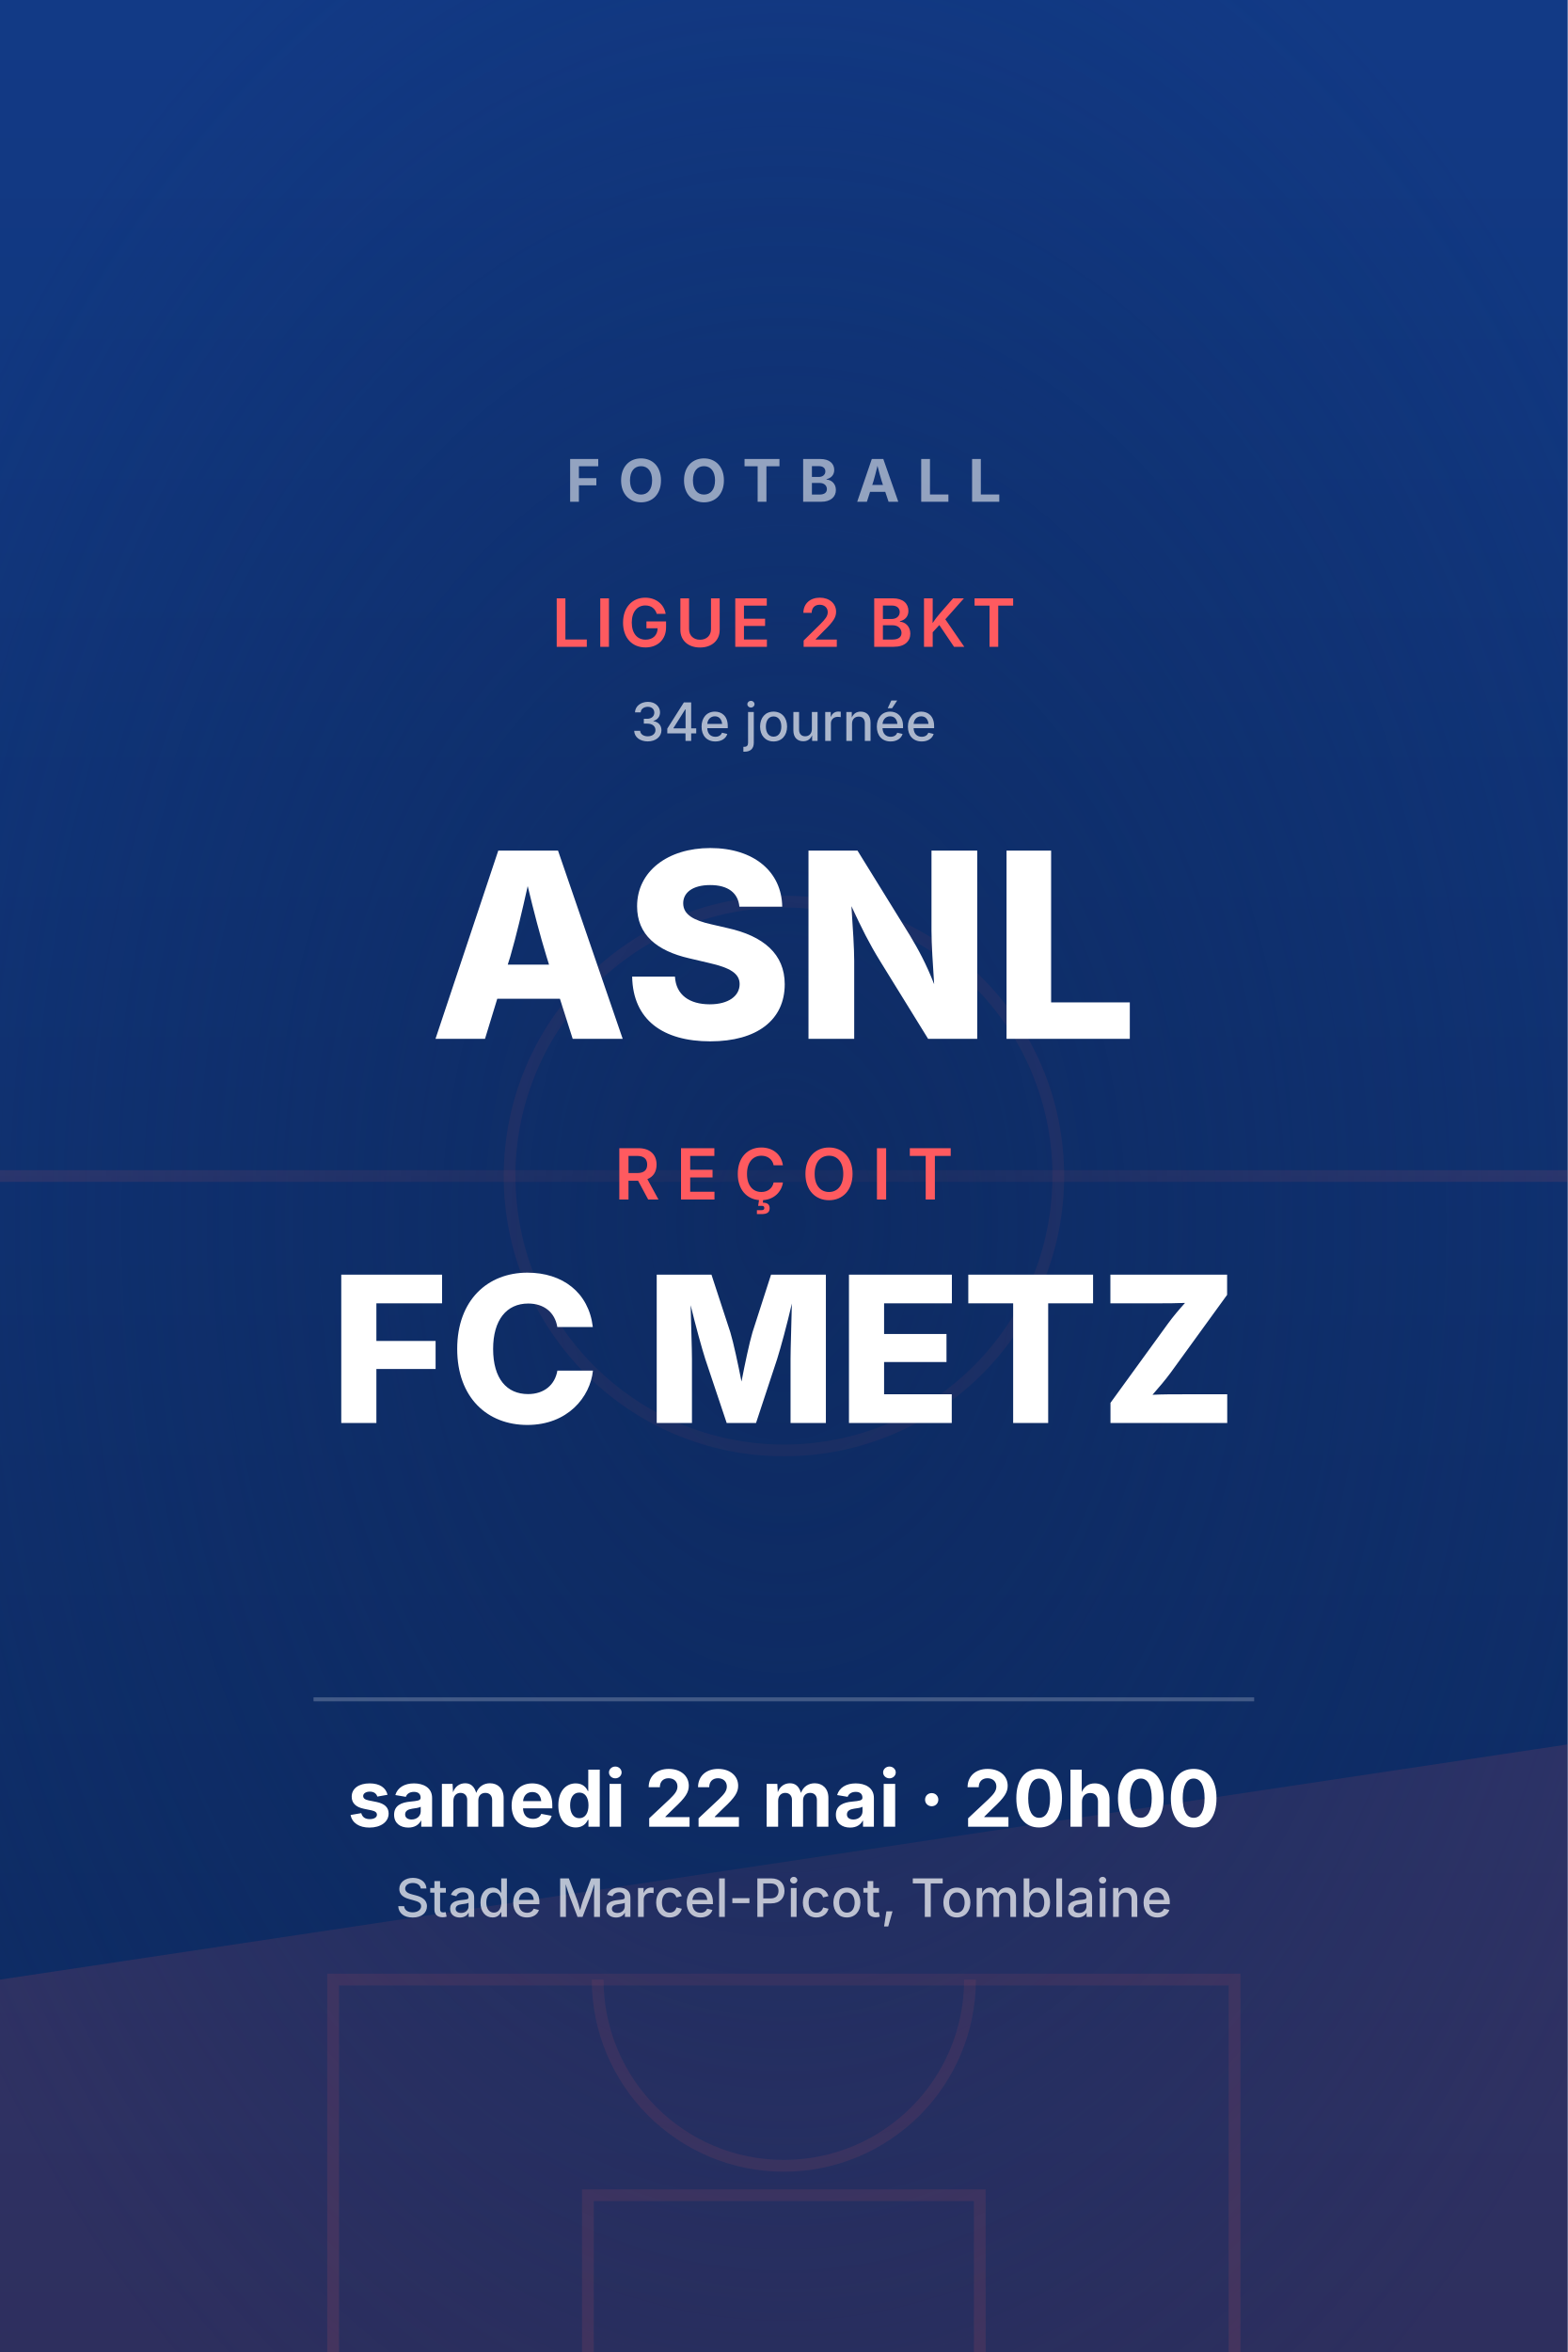
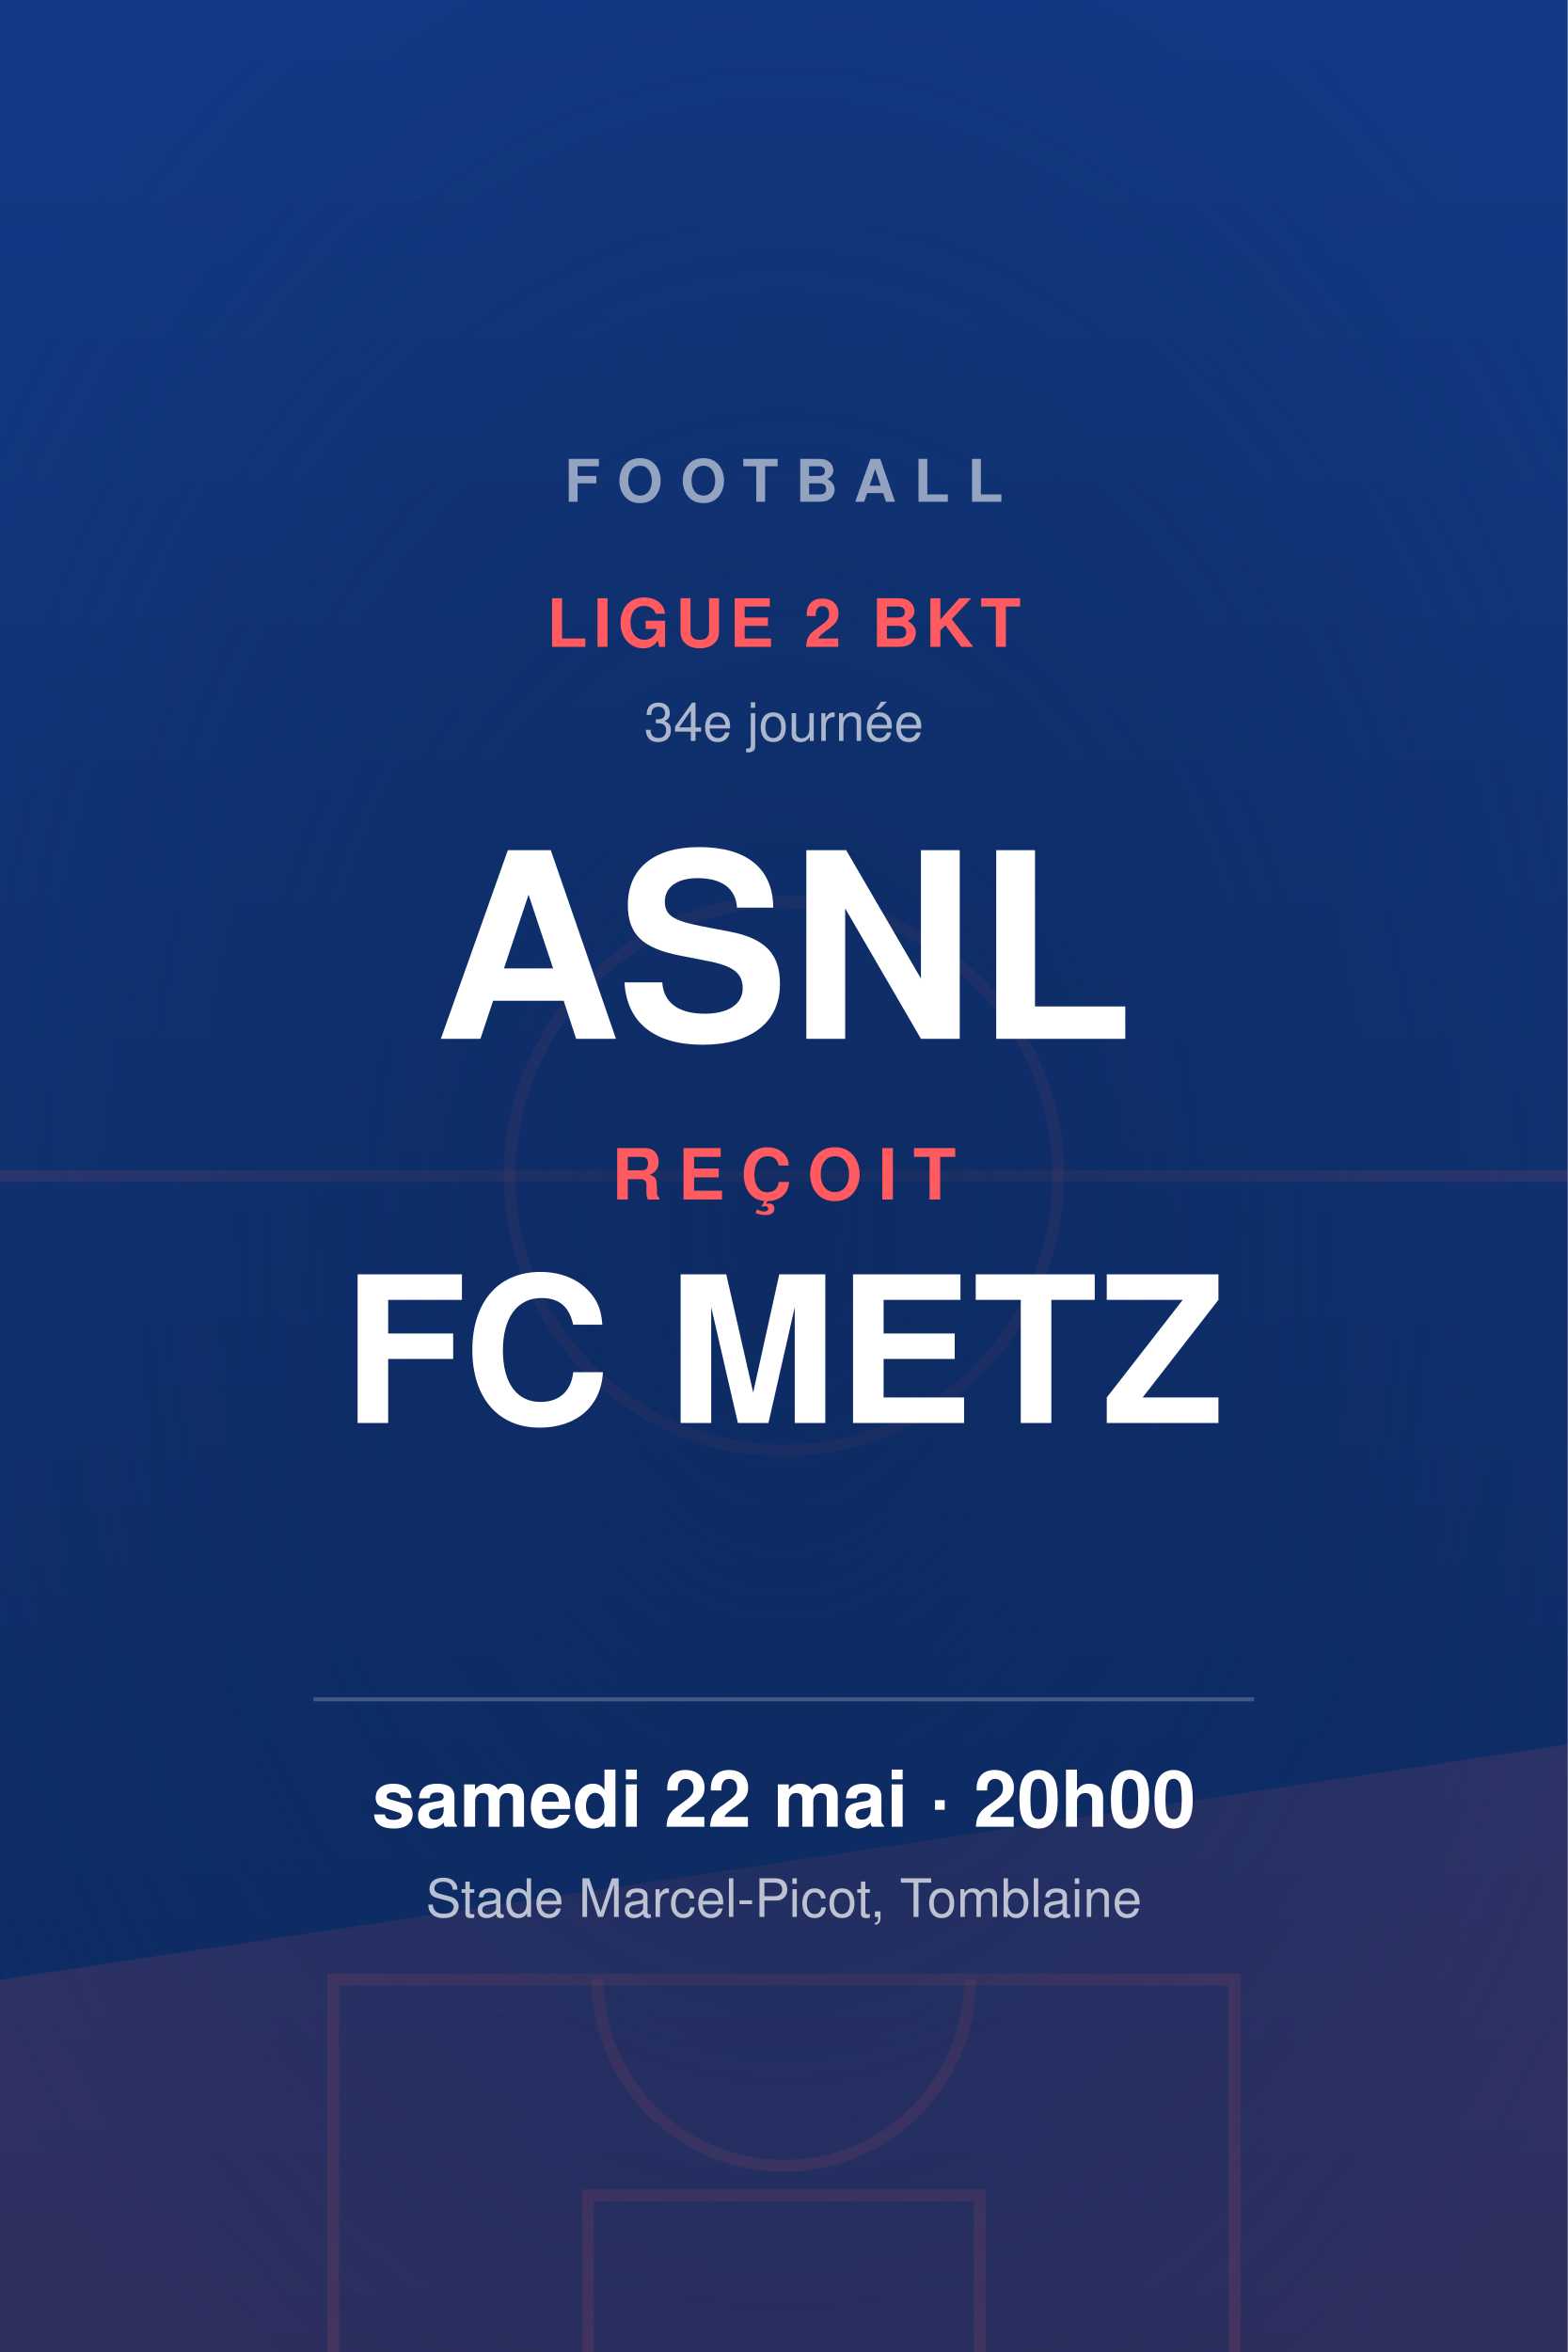
<svg xmlns="http://www.w3.org/2000/svg" viewBox="0 0 800 1200" width="800" height="1200" role="img" aria-label="ASNL reçoit FC Metz">
  <defs>
    <linearGradient id="g" x1="0" y1="0" x2="0" y2="1">
      <stop offset="0" stop-color="#123a86" />
      <stop offset="1" stop-color="#0d295e" />
    </linearGradient>
    <radialGradient id="v" cx="50%" cy="52%" r="62%">
      <stop offset="0" stop-color="#0d295e" stop-opacity=".72" />
      <stop offset="1" stop-color="#0d295e" stop-opacity="0" />
    </radialGradient>
  </defs>
  <rect width="800" height="1200" fill="url(#g)" />
  <path d="M0 600 H800" fill="none" stroke="#ff5a5f" stroke-width="6" opacity=".13" />
  <path d="M400 460 a140 140 0 1 0 .1 0" fill="none" stroke="#ff5a5f" stroke-width="6" opacity=".13" />
  <path d="M170 1200 V1010 H630 V1200" fill="none" stroke="#ff5a5f" stroke-width="6" opacity=".13" />
  <path d="M300 1200 V1120 H500 V1200" fill="none" stroke="#ff5a5f" stroke-width="6" opacity=".13" />
  <path d="M400 1010 a95 95 0 0 1 0 0 M305 1010 a95 95 0 0 0 190 0" fill="none" stroke="#ff5a5f" stroke-width="6" opacity=".13" />
  <path d="M0 1010 L800 890 L800 1200 L0 1200 Z" fill="#ff5a5f" opacity=".14" />
  <rect width="800" height="1200" fill="url(#v)" />
-   <g font-family="Inter, Helvetica Neue, Helvetica, Arial, sans-serif" text-anchor="middle">
+   <g font-family="'Sets Grotesk', 'Inter Tight', 'Helvetica Neue', Helvetica, Arial, sans-serif" text-anchor="middle">
    <text x="400" y="256" font-size="30" font-weight="700" fill="#ffffff" opacity=".55" letter-spacing="9">FOOTBALL</text>
    <text x="400" y="330" font-size="34" font-weight="600" fill="#ff5a5f" letter-spacing="3">LIGUE 2 BKT</text>
    <text x="400" y="378" font-size="27" font-weight="500" fill="#ffffff" opacity=".65">34e journée</text>
    <text x="400" y="530" font-size="132" font-weight="800" fill="#ffffff">ASNL</text>
    <text x="400" y="612" font-size="36" font-weight="600" fill="#ff5a5f" letter-spacing="8">REÇOIT</text>
    <text x="400" y="726" text-anchor="middle" font-size="104" font-weight="800" fill="#ffffff">FC METZ</text>
    <rect x="160" y="866" width="480" height="2" fill="#ffffff" opacity=".22" />
    <text x="400" y="932" font-size="40" font-weight="700" fill="#ffffff">samedi 22 mai · 20h00</text>
    <text x="400" y="978" font-size="27" font-weight="500" fill="#ffffff" opacity=".7">Stade Marcel-Picot, Tomblaine</text>
  </g>
</svg>
